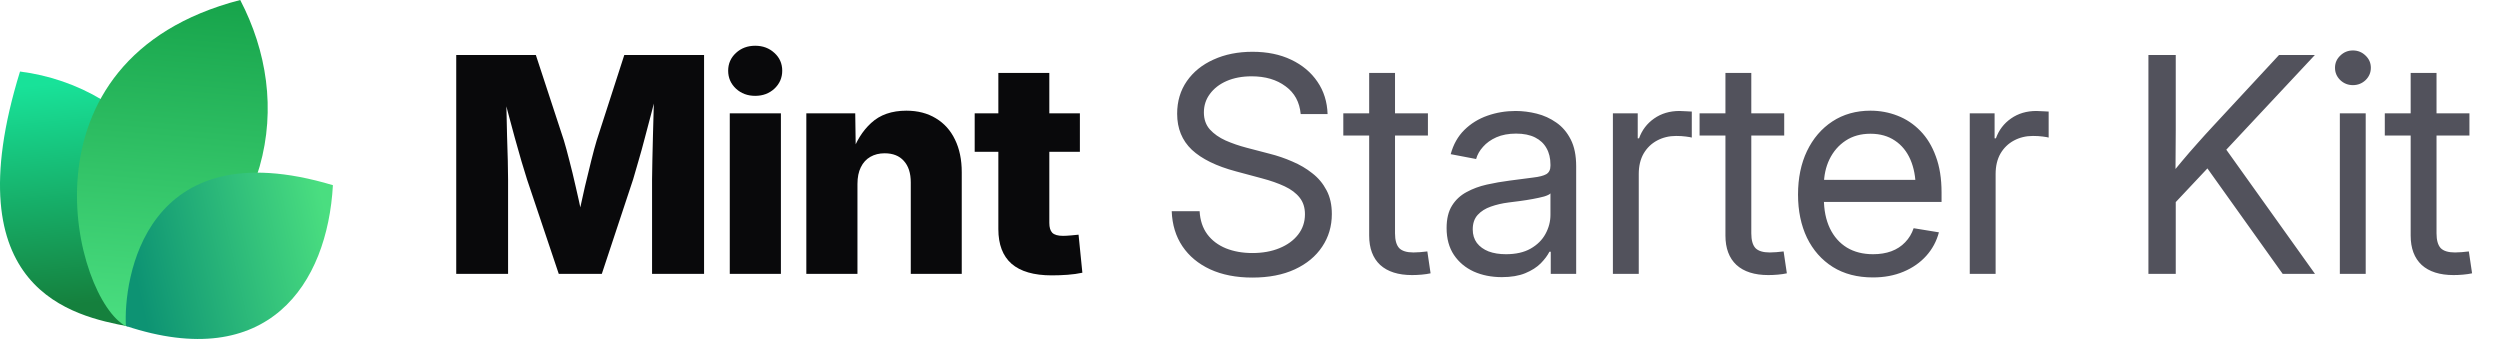
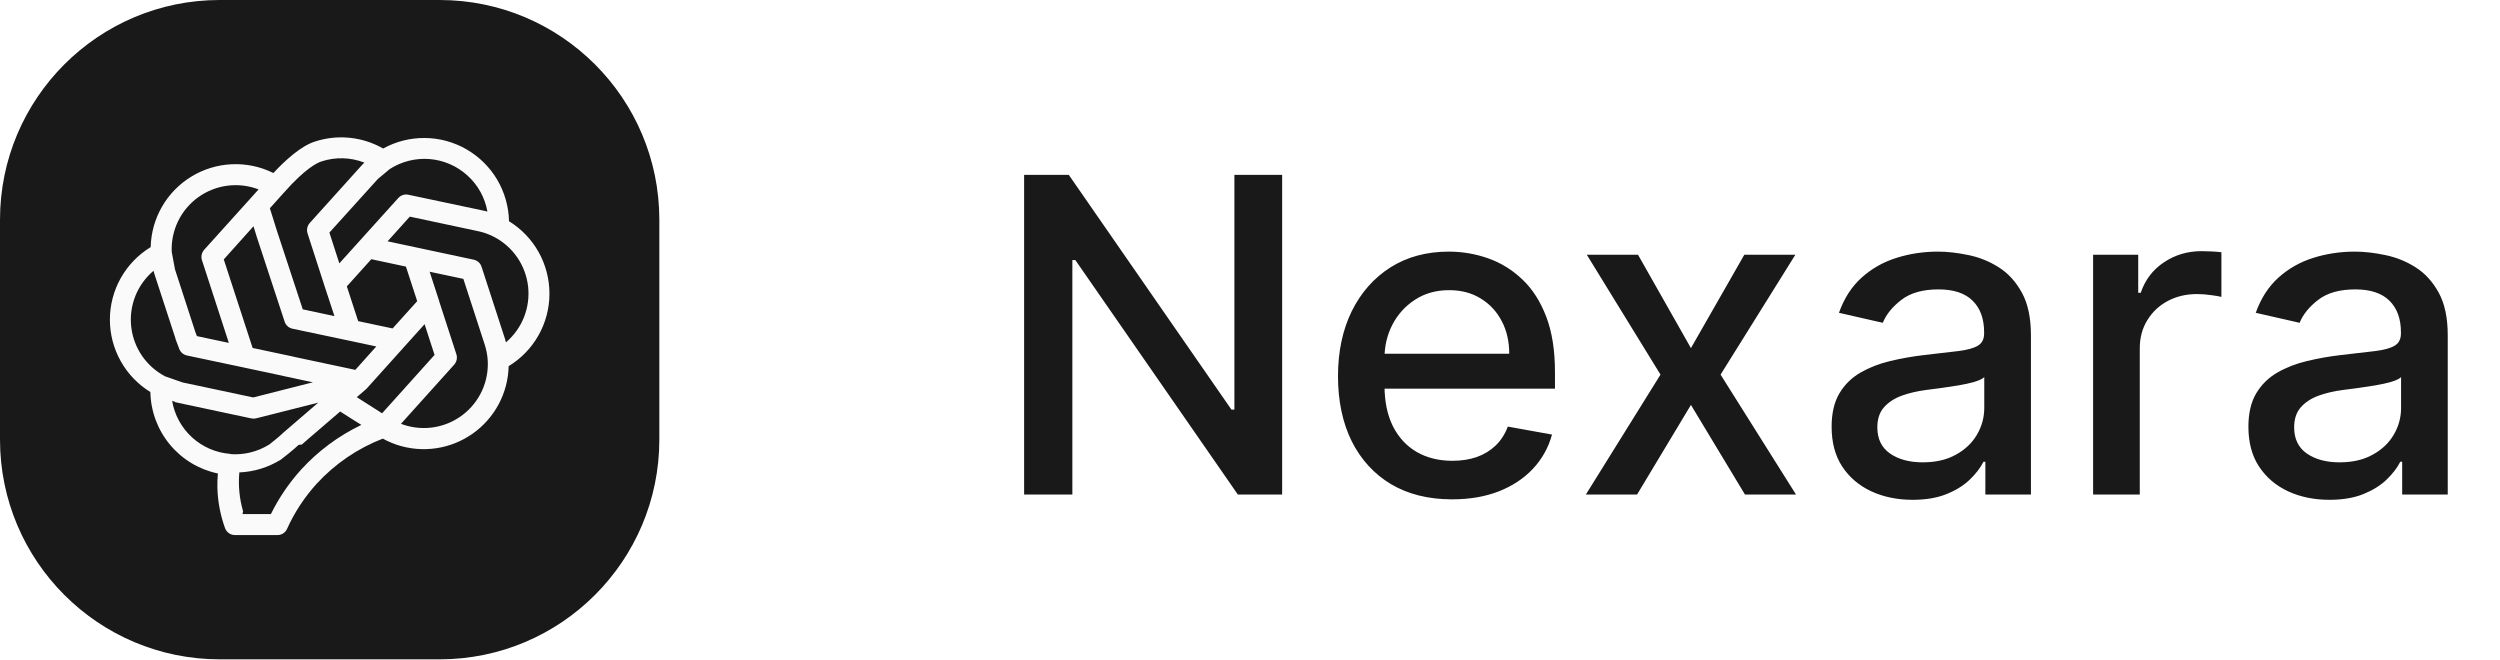
- <svg xmlns="http://www.w3.org/2000/svg" width="177" height="24" viewBox="0 0 177 24" fill="none">
-   <path d="M9.061 23.108C5.268 22.377 -3.391 20.627 1.417 5.064C9.634 6.099 16.973 14.064 9.061 23.108Z" fill="url(#paint0_linear_17557_2020)" />
-   <path d="M8.919 23.094C5.276 21.222 0.784 4.209 17.007 0C20.757 7.193 19.621 16.545 8.919 23.094Z" fill="url(#paint1_linear_17557_2020)" />
-   <path d="M8.914 23.079C8.735 19.882 10.159 9.085 23.57 13.111C23.181 20.123 18.984 26.418 8.914 23.079Z" fill="url(#paint2_linear_17557_2020)" />
-   <path d="M32.301 19.392V3.894H37.938L39.925 9.948C40.036 10.315 40.164 10.787 40.31 11.362C40.462 11.938 40.611 12.552 40.757 13.204C40.91 13.855 41.048 14.483 41.173 15.086C41.305 15.682 41.412 16.192 41.495 16.615H40.695C40.771 16.192 40.871 15.682 40.996 15.086C41.128 14.49 41.267 13.866 41.412 13.214C41.565 12.562 41.714 11.948 41.86 11.373C42.005 10.79 42.133 10.315 42.244 9.948L44.2 3.894H49.848V19.392H46.166V12.704C46.166 12.357 46.173 11.917 46.187 11.383C46.2 10.849 46.214 10.27 46.228 9.646C46.249 9.022 46.266 8.391 46.28 7.753C46.301 7.115 46.311 6.519 46.311 5.964H46.623C46.485 6.561 46.332 7.181 46.166 7.826C45.999 8.471 45.833 9.102 45.666 9.719C45.507 10.336 45.351 10.901 45.198 11.414C45.053 11.928 44.928 12.357 44.824 12.704L42.608 19.392H39.561L37.314 12.704C37.203 12.357 37.072 11.928 36.919 11.414C36.773 10.901 36.614 10.34 36.441 9.729C36.274 9.112 36.104 8.481 35.931 7.836C35.764 7.192 35.608 6.567 35.463 5.964H35.827C35.834 6.512 35.844 7.105 35.858 7.743C35.872 8.374 35.886 9.005 35.9 9.636C35.92 10.26 35.938 10.839 35.952 11.373C35.965 11.907 35.972 12.351 35.972 12.704V19.392H32.301ZM51.668 19.392V8.024H55.288V19.392H51.668ZM53.468 6.786C52.927 6.786 52.473 6.616 52.105 6.276C51.738 5.93 51.554 5.507 51.554 5.007C51.554 4.508 51.738 4.088 52.105 3.749C52.473 3.409 52.927 3.239 53.468 3.239C54.009 3.239 54.463 3.409 54.83 3.749C55.198 4.082 55.382 4.501 55.382 5.007C55.382 5.507 55.198 5.93 54.83 6.276C54.463 6.616 54.009 6.786 53.468 6.786ZM60.708 13.027V19.392H57.088V8.024H60.551L60.593 10.967H60.281C60.593 10.024 61.061 9.268 61.685 8.7C62.309 8.124 63.138 7.836 64.171 7.836C64.975 7.836 65.672 8.017 66.262 8.377C66.851 8.731 67.302 9.234 67.614 9.885C67.933 10.537 68.092 11.307 68.092 12.194V19.392H64.483V12.912C64.483 12.26 64.32 11.754 63.994 11.394C63.675 11.033 63.221 10.853 62.632 10.853C62.25 10.853 61.914 10.936 61.623 11.102C61.332 11.269 61.106 11.515 60.947 11.841C60.787 12.16 60.708 12.555 60.708 13.027ZM76.456 8.024V10.749H69.008V8.024H76.456ZM70.683 5.163H74.292V15.783C74.292 16.102 74.361 16.334 74.5 16.48C74.646 16.625 74.899 16.698 75.259 16.698C75.405 16.698 75.596 16.688 75.831 16.667C76.074 16.646 76.251 16.629 76.362 16.615L76.632 19.309C76.313 19.378 75.963 19.427 75.582 19.455C75.207 19.482 74.836 19.496 74.469 19.496C73.2 19.496 72.25 19.222 71.619 18.674C70.995 18.127 70.683 17.308 70.683 16.22V5.163Z" fill="#09090B" />
-   <path d="M88.667 19.652C87.523 19.652 86.528 19.458 85.682 19.07C84.843 18.681 84.188 18.137 83.716 17.437C83.245 16.736 82.992 15.908 82.957 14.951H84.933C84.968 15.596 85.148 16.14 85.474 16.584C85.8 17.021 86.24 17.354 86.795 17.582C87.35 17.804 87.974 17.915 88.667 17.915C89.388 17.915 90.026 17.801 90.581 17.572C91.143 17.343 91.583 17.024 91.902 16.615C92.228 16.199 92.391 15.717 92.391 15.169C92.391 14.698 92.266 14.306 92.017 13.994C91.767 13.675 91.413 13.408 90.956 13.193C90.498 12.978 89.954 12.787 89.323 12.621L87.502 12.132C86.123 11.765 85.082 11.255 84.382 10.603C83.689 9.944 83.342 9.095 83.342 8.055C83.342 7.174 83.571 6.404 84.028 5.746C84.486 5.087 85.117 4.577 85.921 4.217C86.726 3.849 87.645 3.666 88.678 3.666C89.718 3.666 90.63 3.853 91.413 4.227C92.204 4.602 92.824 5.122 93.275 5.787C93.726 6.446 93.965 7.209 93.993 8.076H92.089C92.013 7.23 91.656 6.574 91.018 6.11C90.387 5.638 89.586 5.403 88.615 5.403C87.95 5.403 87.36 5.513 86.847 5.735C86.341 5.957 85.946 6.262 85.661 6.651C85.377 7.032 85.235 7.469 85.235 7.961C85.235 8.447 85.377 8.849 85.661 9.168C85.946 9.48 86.317 9.74 86.774 9.948C87.232 10.149 87.724 10.319 88.251 10.457L89.884 10.884C90.439 11.023 90.977 11.206 91.496 11.435C92.023 11.657 92.495 11.934 92.911 12.267C93.334 12.593 93.67 12.995 93.92 13.474C94.17 13.945 94.294 14.504 94.294 15.149C94.294 16.015 94.066 16.788 93.608 17.468C93.157 18.148 92.512 18.681 91.673 19.07C90.834 19.458 89.832 19.652 88.667 19.652ZM101.097 8.024V9.594H95.106V8.024H101.097ZM96.937 5.163H98.767V16.521C98.767 17 98.865 17.347 99.059 17.562C99.26 17.77 99.6 17.874 100.078 17.874C100.21 17.874 100.366 17.867 100.546 17.853C100.733 17.832 100.903 17.815 101.056 17.801L101.285 19.351C101.097 19.392 100.886 19.423 100.65 19.444C100.414 19.465 100.189 19.475 99.974 19.475C98.996 19.475 98.244 19.236 97.717 18.758C97.197 18.272 96.937 17.579 96.937 16.677V5.163ZM106.33 19.621C105.595 19.621 104.932 19.489 104.343 19.226C103.754 18.955 103.285 18.564 102.939 18.05C102.592 17.53 102.419 16.896 102.419 16.147C102.419 15.495 102.547 14.965 102.804 14.556C103.06 14.146 103.403 13.828 103.833 13.599C104.263 13.363 104.742 13.186 105.269 13.068C105.796 12.95 106.333 12.857 106.881 12.787C107.574 12.69 108.132 12.617 108.555 12.569C108.978 12.52 109.287 12.441 109.481 12.33C109.675 12.212 109.772 12.014 109.772 11.737V11.654C109.772 11.203 109.679 10.815 109.492 10.489C109.311 10.163 109.041 9.91 108.68 9.729C108.32 9.549 107.872 9.459 107.338 9.459C106.805 9.459 106.34 9.546 105.945 9.719C105.556 9.892 105.241 10.118 104.998 10.395C104.755 10.665 104.593 10.953 104.509 11.258L102.71 10.915C102.897 10.222 103.22 9.65 103.677 9.199C104.135 8.748 104.679 8.412 105.31 8.19C105.941 7.968 106.607 7.857 107.307 7.857C107.8 7.857 108.295 7.92 108.795 8.044C109.301 8.169 109.765 8.381 110.188 8.679C110.611 8.97 110.951 9.369 111.208 9.875C111.464 10.374 111.593 11.005 111.593 11.768V19.392H109.793V17.822H109.7C109.568 18.085 109.363 18.359 109.086 18.643C108.809 18.921 108.444 19.153 107.994 19.34C107.543 19.527 106.988 19.621 106.33 19.621ZM106.621 17.998C107.321 17.998 107.904 17.867 108.368 17.603C108.84 17.333 109.19 16.986 109.419 16.563C109.654 16.133 109.772 15.682 109.772 15.211V13.692C109.703 13.769 109.554 13.841 109.325 13.911C109.096 13.973 108.829 14.032 108.524 14.088C108.226 14.143 107.921 14.192 107.609 14.233C107.304 14.275 107.033 14.309 106.798 14.337C106.354 14.393 105.938 14.49 105.549 14.628C105.168 14.76 104.86 14.954 104.624 15.211C104.388 15.467 104.27 15.811 104.27 16.241C104.27 16.615 104.367 16.934 104.561 17.198C104.762 17.461 105.04 17.662 105.393 17.801C105.747 17.933 106.156 17.998 106.621 17.998ZM114.193 19.392V8.024H115.951V9.792H116.045C116.253 9.209 116.61 8.741 117.116 8.388C117.622 8.034 118.219 7.857 118.905 7.857C119.058 7.857 119.217 7.864 119.384 7.878C119.55 7.885 119.682 7.892 119.779 7.899V9.74C119.716 9.719 119.578 9.695 119.363 9.667C119.155 9.639 118.922 9.625 118.666 9.625C118.174 9.625 117.726 9.733 117.324 9.948C116.922 10.163 116.603 10.471 116.367 10.874C116.138 11.276 116.024 11.758 116.024 12.319V19.392H114.193ZM126.322 8.024V9.594H120.33V8.024H126.322ZM122.161 5.163H123.992V16.521C123.992 17 124.089 17.347 124.283 17.562C124.484 17.77 124.824 17.874 125.302 17.874C125.434 17.874 125.59 17.867 125.77 17.853C125.958 17.832 126.127 17.815 126.28 17.801L126.509 19.351C126.322 19.392 126.11 19.423 125.874 19.444C125.639 19.465 125.413 19.475 125.198 19.475C124.221 19.475 123.468 19.236 122.941 18.758C122.421 18.272 122.161 17.579 122.161 16.677V5.163ZM132.604 19.642C131.502 19.642 130.555 19.396 129.765 18.903C128.974 18.404 128.364 17.714 127.934 16.834C127.511 15.946 127.3 14.927 127.3 13.775C127.3 12.611 127.511 11.584 127.934 10.697C128.364 9.802 128.964 9.102 129.734 8.596C130.51 8.089 131.408 7.836 132.428 7.836C133.1 7.836 133.738 7.954 134.341 8.19C134.952 8.426 135.489 8.783 135.954 9.261C136.425 9.74 136.793 10.343 137.056 11.071C137.327 11.792 137.462 12.645 137.462 13.63V14.296H128.433V12.735H136.463L135.631 13.297C135.631 12.541 135.506 11.876 135.257 11.3C135.007 10.725 134.643 10.277 134.165 9.958C133.686 9.632 133.107 9.469 132.428 9.469C131.748 9.469 131.162 9.632 130.67 9.958C130.177 10.284 129.796 10.725 129.526 11.279C129.262 11.827 129.13 12.441 129.13 13.12V14.046C129.13 14.864 129.273 15.572 129.557 16.168C129.841 16.757 130.243 17.211 130.763 17.53C131.283 17.842 131.901 17.998 132.615 17.998C133.093 17.998 133.523 17.929 133.905 17.79C134.293 17.645 134.619 17.433 134.882 17.156C135.153 16.879 135.354 16.546 135.486 16.157L137.275 16.449C137.108 17.08 136.81 17.634 136.38 18.113C135.95 18.591 135.413 18.966 134.768 19.236C134.123 19.507 133.402 19.642 132.604 19.642ZM139.459 19.392V8.024H141.217V9.792H141.311C141.519 9.209 141.876 8.741 142.382 8.388C142.888 8.034 143.485 7.857 144.171 7.857C144.324 7.857 144.483 7.864 144.649 7.878C144.816 7.885 144.948 7.892 145.045 7.899V9.74C144.982 9.719 144.844 9.695 144.629 9.667C144.421 9.639 144.188 9.625 143.932 9.625C143.439 9.625 142.992 9.733 142.59 9.948C142.188 10.163 141.869 10.471 141.633 10.874C141.404 11.276 141.29 11.758 141.29 12.319V19.392H139.459ZM153.429 14.961V12.715C153.783 12.257 154.136 11.82 154.49 11.404C154.844 10.981 155.204 10.565 155.572 10.156C155.939 9.74 156.314 9.327 156.695 8.918L161.355 3.894H163.893L157.277 10.967H157.184L153.429 14.961ZM152.108 19.392V3.894H154.043V9.241L154.022 12.559L154.043 13.505V19.392H152.108ZM161.615 19.392L155.967 11.477L157.173 9.969L163.903 19.392H161.615ZM165.661 19.392V8.024H167.492V19.392H165.661ZM166.587 6.027C166.24 6.027 165.942 5.909 165.692 5.673C165.443 5.43 165.318 5.139 165.318 4.799C165.318 4.459 165.443 4.172 165.692 3.936C165.942 3.693 166.24 3.572 166.587 3.572C166.934 3.572 167.232 3.693 167.482 3.936C167.731 4.172 167.856 4.459 167.856 4.799C167.856 5.139 167.731 5.43 167.482 5.673C167.232 5.909 166.934 6.027 166.587 6.027ZM174.836 8.024V9.594H168.844V8.024H174.836ZM170.675 5.163H172.506V16.521C172.506 17 172.603 17.347 172.797 17.562C172.998 17.77 173.338 17.874 173.816 17.874C173.948 17.874 174.104 17.867 174.284 17.853C174.472 17.832 174.641 17.815 174.794 17.801L175.023 19.351C174.836 19.392 174.624 19.423 174.388 19.444C174.153 19.465 173.927 19.475 173.712 19.475C172.735 19.475 171.982 19.236 171.455 18.758C170.935 18.272 170.675 17.579 170.675 16.677V5.163Z" fill="#52525C" />
-   <defs>
-     <linearGradient id="paint0_linear_17557_2020" x1="3.776" y1="5.916" x2="5.232" y2="21.559" gradientUnits="userSpaceOnUse">
-       <stop stop-color="#18E299" />
-       <stop offset="1" stop-color="#15803D" />
-     </linearGradient>
-     <linearGradient id="paint1_linear_17557_2020" x1="12.171" y1="-0.718" x2="10.19" y2="22.983" gradientUnits="userSpaceOnUse">
-       <stop stop-color="#16A34A" />
-       <stop offset="1" stop-color="#4ADE80" />
-     </linearGradient>
-     <linearGradient id="paint2_linear_17557_2020" x1="23.133" y1="15.353" x2="9.338" y2="18.52" gradientUnits="userSpaceOnUse">
-       <stop stop-color="#4ADE80" />
-       <stop offset="1" stop-color="#0D9373" />
-     </linearGradient>
-   </defs>
+ <svg xmlns="http://www.w3.org/2000/svg" width="91" height="24" viewBox="0 0 91 24" fill="none">
+   <rect width="24" height="24" rx="8" fill="#191919" />
+   <path d="M10.102 19.476H8.549C8.47 19.476 8.393 19.451 8.329 19.405C8.265 19.359 8.216 19.294 8.19 19.22C8.021 18.752 7.928 18.259 7.913 17.761C7.91 17.586 7.915 17.41 7.931 17.235C7.246 17.092 6.63 16.721 6.184 16.182C5.738 15.644 5.487 14.97 5.474 14.27C5.022 13.993 4.65 13.605 4.392 13.142C4.134 12.68 3.999 12.159 4 11.629C4.001 11.1 4.138 10.579 4.398 10.118C4.658 9.656 5.033 9.27 5.485 8.994C5.497 8.476 5.639 7.97 5.898 7.521C6.157 7.073 6.525 6.696 6.967 6.427C7.41 6.157 7.913 6.003 8.43 5.979C8.948 5.954 9.463 6.06 9.929 6.287L9.951 6.298C10.385 5.832 10.951 5.316 11.464 5.152C11.872 5.019 12.304 4.972 12.732 5.016C13.159 5.06 13.573 5.193 13.946 5.406C14.412 5.149 14.936 5.017 15.469 5.023C16.001 5.028 16.522 5.171 16.983 5.437C17.444 5.704 17.828 6.084 18.099 6.542C18.369 7.001 18.517 7.521 18.528 8.053C18.979 8.33 19.351 8.719 19.609 9.181C19.866 9.644 20.001 10.165 20 10.694C19.999 11.223 19.862 11.744 19.602 12.205C19.342 12.666 18.968 13.053 18.515 13.328C18.504 13.812 18.38 14.286 18.152 14.713C17.924 15.139 17.6 15.507 17.204 15.785C16.809 16.064 16.353 16.246 15.875 16.316C15.396 16.387 14.908 16.344 14.449 16.192C14.325 16.15 14.204 16.101 14.087 16.045C14.033 16.018 13.982 15.992 13.934 15.966C13.016 16.321 12.193 16.883 11.527 17.608C11.083 18.097 10.718 18.653 10.447 19.255C10.416 19.321 10.368 19.377 10.307 19.416C10.246 19.455 10.175 19.476 10.102 19.476ZM8.827 18.712H9.861C10.152 18.122 10.523 17.576 10.965 17.089C11.584 16.413 12.327 15.862 13.154 15.466L12.896 15.306L12.382 14.979C12 15.306 11.57 15.675 11.257 15.945L11.066 16.112L11.034 16.14L11.003 16.166L10.991 16.176L10.981 16.185H10.901L10.888 16.196H10.873H10.867L10.854 16.207C10.852 16.21 10.849 16.212 10.847 16.214C10.73 16.33 10.283 16.691 10.219 16.733L10.206 16.74C9.755 17.017 9.241 17.174 8.712 17.196C8.668 17.672 8.715 18.153 8.848 18.612L8.827 18.712ZM8.391 16.53C8.88 16.566 9.368 16.446 9.786 16.189H9.791C9.874 16.125 10.195 15.866 10.268 15.792L10.286 15.773C10.291 15.773 10.305 15.754 11.584 14.656L9.317 15.229C9.26 15.242 9.2 15.242 9.143 15.229L6.454 14.656C6.441 14.653 6.428 14.65 6.415 14.646L6.374 14.637V14.629L6.265 14.59C6.352 15.102 6.607 15.57 6.99 15.92C7.373 16.27 7.863 16.482 8.38 16.521L8.391 16.53ZM14.596 15.426C14.63 15.44 14.664 15.452 14.699 15.464C15.059 15.582 15.442 15.611 15.816 15.548C16.19 15.485 16.543 15.331 16.844 15.101C17.145 14.87 17.385 14.57 17.544 14.226C17.702 13.881 17.774 13.503 17.754 13.125C17.742 12.925 17.704 12.728 17.642 12.538L16.866 10.151L15.639 9.891L15.988 10.964C15.988 10.967 15.988 10.97 15.988 10.973L16.613 12.897C16.625 12.935 16.631 12.975 16.631 13.015C16.632 13.109 16.598 13.2 16.535 13.271L14.596 15.426ZM12.987 14.457L13.908 15.044L15.818 12.919L15.455 11.8L13.355 14.135L13.337 14.154L13.33 14.16L13.313 14.176L12.987 14.457ZM6.64 13.919L9.217 14.467L11.388 13.916L10.3 13.683L10.254 13.671L8.817 13.365L6.803 12.939C6.74 12.925 6.682 12.896 6.633 12.855C6.584 12.813 6.547 12.759 6.525 12.699L6.386 12.334V12.318L5.636 10.021C5.636 10.016 5.636 10.01 5.631 10.003L5.613 9.948C5.604 9.917 5.596 9.888 5.588 9.857C5.296 10.103 5.07 10.418 4.928 10.772C4.786 11.127 4.734 11.51 4.776 11.89C4.818 12.269 4.952 12.633 5.167 12.948C5.382 13.263 5.672 13.521 6.01 13.698L6.64 13.919ZM10.708 12.99L12.858 13.447L12.933 13.464L13.697 12.611L12.664 12.391L10.648 11.965C10.582 11.951 10.52 11.921 10.47 11.876C10.42 11.831 10.382 11.774 10.361 11.71L9.345 8.618L9.227 8.236L8.145 9.443L9.196 12.666L10.665 12.978C10.679 12.981 10.694 12.985 10.708 12.99ZM7.167 12.234L8.33 12.482L7.351 9.47C7.338 9.432 7.332 9.392 7.332 9.351C7.332 9.257 7.366 9.167 7.428 9.096L9.11 7.23L9.412 6.894C9.051 6.756 8.662 6.709 8.278 6.759C7.895 6.808 7.53 6.953 7.216 7.179C6.902 7.405 6.65 7.705 6.481 8.053C6.313 8.401 6.233 8.786 6.251 9.172L6.37 9.806L7.107 12.074L7.167 12.234ZM18.389 12.367C18.399 12.398 18.407 12.43 18.416 12.462C18.707 12.215 18.932 11.901 19.073 11.546C19.214 11.192 19.265 10.808 19.223 10.429C19.18 10.05 19.045 9.687 18.83 9.372C18.614 9.057 18.325 8.8 17.986 8.624L17.972 8.617C17.791 8.524 17.599 8.455 17.399 8.414L14.917 7.885L14.108 8.784L17.242 9.452C17.308 9.466 17.369 9.497 17.42 9.542C17.47 9.587 17.507 9.644 17.528 9.708L18.394 12.373L18.389 12.367ZM13.297 11.745L14.291 11.955L15.186 10.962L14.776 9.704L13.516 9.435L12.625 10.424L13.037 11.689L13.297 11.745ZM11.021 11.261L12.174 11.506L11.827 10.453L11.194 8.493C11.182 8.455 11.176 8.415 11.176 8.375C11.176 8.281 11.21 8.19 11.272 8.12L13.19 5.992C13.203 5.976 13.218 5.961 13.235 5.948L13.263 5.919C12.763 5.724 12.21 5.708 11.7 5.876C11.547 5.925 11.108 6.135 10.347 6.998C10.339 7.007 10.332 7.015 10.325 7.023L10.313 7.035L9.823 7.58L10.075 8.385L11.021 11.261ZM11.99 8.466L12.352 9.586L14.5 7.205C14.545 7.156 14.602 7.119 14.666 7.098C14.73 7.077 14.798 7.074 14.863 7.088L17.631 7.674L17.742 7.702C17.652 7.191 17.393 6.726 17.007 6.381C16.627 6.038 16.144 5.83 15.633 5.789C15.123 5.749 14.613 5.878 14.183 6.156L13.759 6.51C13.753 6.516 13.747 6.523 13.741 6.529L11.99 8.466Z" fill="#FAFAFA" />
+   <path d="M46.67 6.364V18H45.057L39.142 9.466H39.034V18H37.278V6.364H38.903L44.824 14.909H44.932V6.364H46.67ZM52.856 18.176C51.997 18.176 51.256 17.992 50.635 17.625C50.017 17.254 49.54 16.733 49.203 16.062C48.87 15.388 48.703 14.598 48.703 13.693C48.703 12.799 48.87 12.011 49.203 11.329C49.54 10.648 50.01 10.116 50.612 9.733C51.218 9.35 51.927 9.159 52.737 9.159C53.23 9.159 53.707 9.241 54.169 9.403C54.631 9.566 55.046 9.822 55.413 10.171C55.781 10.519 56.071 10.972 56.283 11.528C56.495 12.081 56.601 12.754 56.601 13.546V14.148H49.663V12.875H54.936C54.936 12.428 54.845 12.032 54.663 11.688C54.481 11.339 54.226 11.064 53.896 10.864C53.571 10.663 53.188 10.562 52.749 10.562C52.271 10.562 51.855 10.68 51.499 10.915C51.146 11.146 50.874 11.449 50.68 11.824C50.491 12.195 50.396 12.598 50.396 13.034V14.028C50.396 14.612 50.499 15.108 50.703 15.517C50.911 15.926 51.201 16.239 51.572 16.454C51.944 16.667 52.377 16.773 52.874 16.773C53.196 16.773 53.489 16.727 53.754 16.636C54.019 16.542 54.249 16.401 54.442 16.216C54.635 16.03 54.783 15.801 54.885 15.528L56.493 15.818C56.364 16.292 56.133 16.706 55.8 17.062C55.47 17.415 55.055 17.689 54.555 17.886C54.059 18.079 53.493 18.176 52.856 18.176ZM59.624 9.273L61.55 12.671L63.493 9.273H65.351L62.629 13.636L65.374 18H63.516L61.55 14.739L59.59 18H57.726L60.442 13.636L57.76 9.273H59.624ZM69.619 18.193C69.066 18.193 68.566 18.091 68.119 17.886C67.672 17.678 67.318 17.377 67.057 16.983C66.799 16.589 66.671 16.106 66.671 15.534C66.671 15.042 66.765 14.636 66.954 14.318C67.144 14 67.4 13.748 67.722 13.562C68.044 13.377 68.403 13.237 68.801 13.142C69.199 13.047 69.604 12.975 70.017 12.926C70.54 12.866 70.964 12.816 71.29 12.778C71.615 12.737 71.852 12.671 72 12.579C72.148 12.489 72.222 12.341 72.222 12.136V12.097C72.222 11.6 72.081 11.216 71.801 10.943C71.525 10.671 71.112 10.534 70.562 10.534C69.99 10.534 69.54 10.661 69.21 10.915C68.885 11.165 68.659 11.443 68.534 11.75L66.938 11.386C67.127 10.856 67.403 10.428 67.767 10.102C68.135 9.773 68.557 9.534 69.034 9.386C69.511 9.235 70.013 9.159 70.54 9.159C70.888 9.159 71.258 9.201 71.648 9.284C72.042 9.364 72.409 9.511 72.75 9.727C73.095 9.943 73.377 10.252 73.597 10.653C73.816 11.051 73.926 11.568 73.926 12.204V18H72.267V16.807H72.199C72.089 17.026 71.924 17.242 71.704 17.454C71.485 17.667 71.203 17.843 70.858 17.983C70.513 18.123 70.1 18.193 69.619 18.193ZM69.989 16.829C70.458 16.829 70.86 16.737 71.193 16.551C71.53 16.366 71.786 16.123 71.96 15.824C72.138 15.521 72.227 15.197 72.227 14.852V13.727C72.167 13.788 72.049 13.845 71.875 13.898C71.704 13.947 71.51 13.991 71.29 14.028C71.07 14.062 70.856 14.095 70.648 14.125C70.439 14.152 70.265 14.174 70.125 14.193C69.796 14.235 69.494 14.305 69.222 14.403C68.953 14.502 68.737 14.644 68.574 14.829C68.415 15.011 68.335 15.254 68.335 15.557C68.335 15.977 68.49 16.296 68.801 16.511C69.112 16.724 69.508 16.829 69.989 16.829ZM76.189 18V9.273H77.831V10.659H77.922C78.081 10.189 78.361 9.82 78.763 9.551C79.168 9.278 79.626 9.142 80.138 9.142C80.244 9.142 80.369 9.146 80.513 9.153C80.66 9.161 80.776 9.17 80.859 9.182V10.807C80.791 10.788 80.67 10.767 80.496 10.744C80.322 10.718 80.147 10.704 79.973 10.704C79.572 10.704 79.213 10.79 78.899 10.96C78.588 11.127 78.342 11.36 78.16 11.659C77.979 11.954 77.888 12.292 77.888 12.671V18H76.189ZM84.791 18.193C84.238 18.193 83.738 18.091 83.291 17.886C82.844 17.678 82.49 17.377 82.229 16.983C81.971 16.589 81.842 16.106 81.842 15.534C81.842 15.042 81.937 14.636 82.126 14.318C82.316 14 82.572 13.748 82.894 13.562C83.215 13.377 83.575 13.237 83.973 13.142C84.371 13.047 84.776 12.975 85.189 12.926C85.712 12.866 86.136 12.816 86.462 12.778C86.787 12.737 87.024 12.671 87.172 12.579C87.32 12.489 87.394 12.341 87.394 12.136V12.097C87.394 11.6 87.253 11.216 86.973 10.943C86.697 10.671 86.284 10.534 85.734 10.534C85.162 10.534 84.712 10.661 84.382 10.915C84.056 11.165 83.831 11.443 83.706 11.75L82.109 11.386C82.299 10.856 82.575 10.428 82.939 10.102C83.306 9.773 83.729 9.534 84.206 9.386C84.683 9.235 85.185 9.159 85.712 9.159C86.06 9.159 86.43 9.201 86.82 9.284C87.213 9.364 87.581 9.511 87.922 9.727C88.267 9.943 88.549 10.252 88.769 10.653C88.988 11.051 89.098 11.568 89.098 12.204V18H87.439V16.807H87.371C87.261 17.026 87.096 17.242 86.876 17.454C86.657 17.667 86.374 17.843 86.03 17.983C85.685 18.123 85.272 18.193 84.791 18.193ZM85.16 16.829C85.63 16.829 86.032 16.737 86.365 16.551C86.702 16.366 86.958 16.123 87.132 15.824C87.31 15.521 87.399 15.197 87.399 14.852V13.727C87.338 13.788 87.221 13.845 87.047 13.898C86.876 13.947 86.681 13.991 86.462 14.028C86.242 14.062 86.028 14.095 85.82 14.125C85.611 14.152 85.437 14.174 85.297 14.193C84.967 14.235 84.666 14.305 84.394 14.403C84.124 14.502 83.909 14.644 83.746 14.829C83.587 15.011 83.507 15.254 83.507 15.557C83.507 15.977 83.662 16.296 83.973 16.511C84.284 16.724 84.68 16.829 85.16 16.829Z" fill="#191919" />
</svg>
